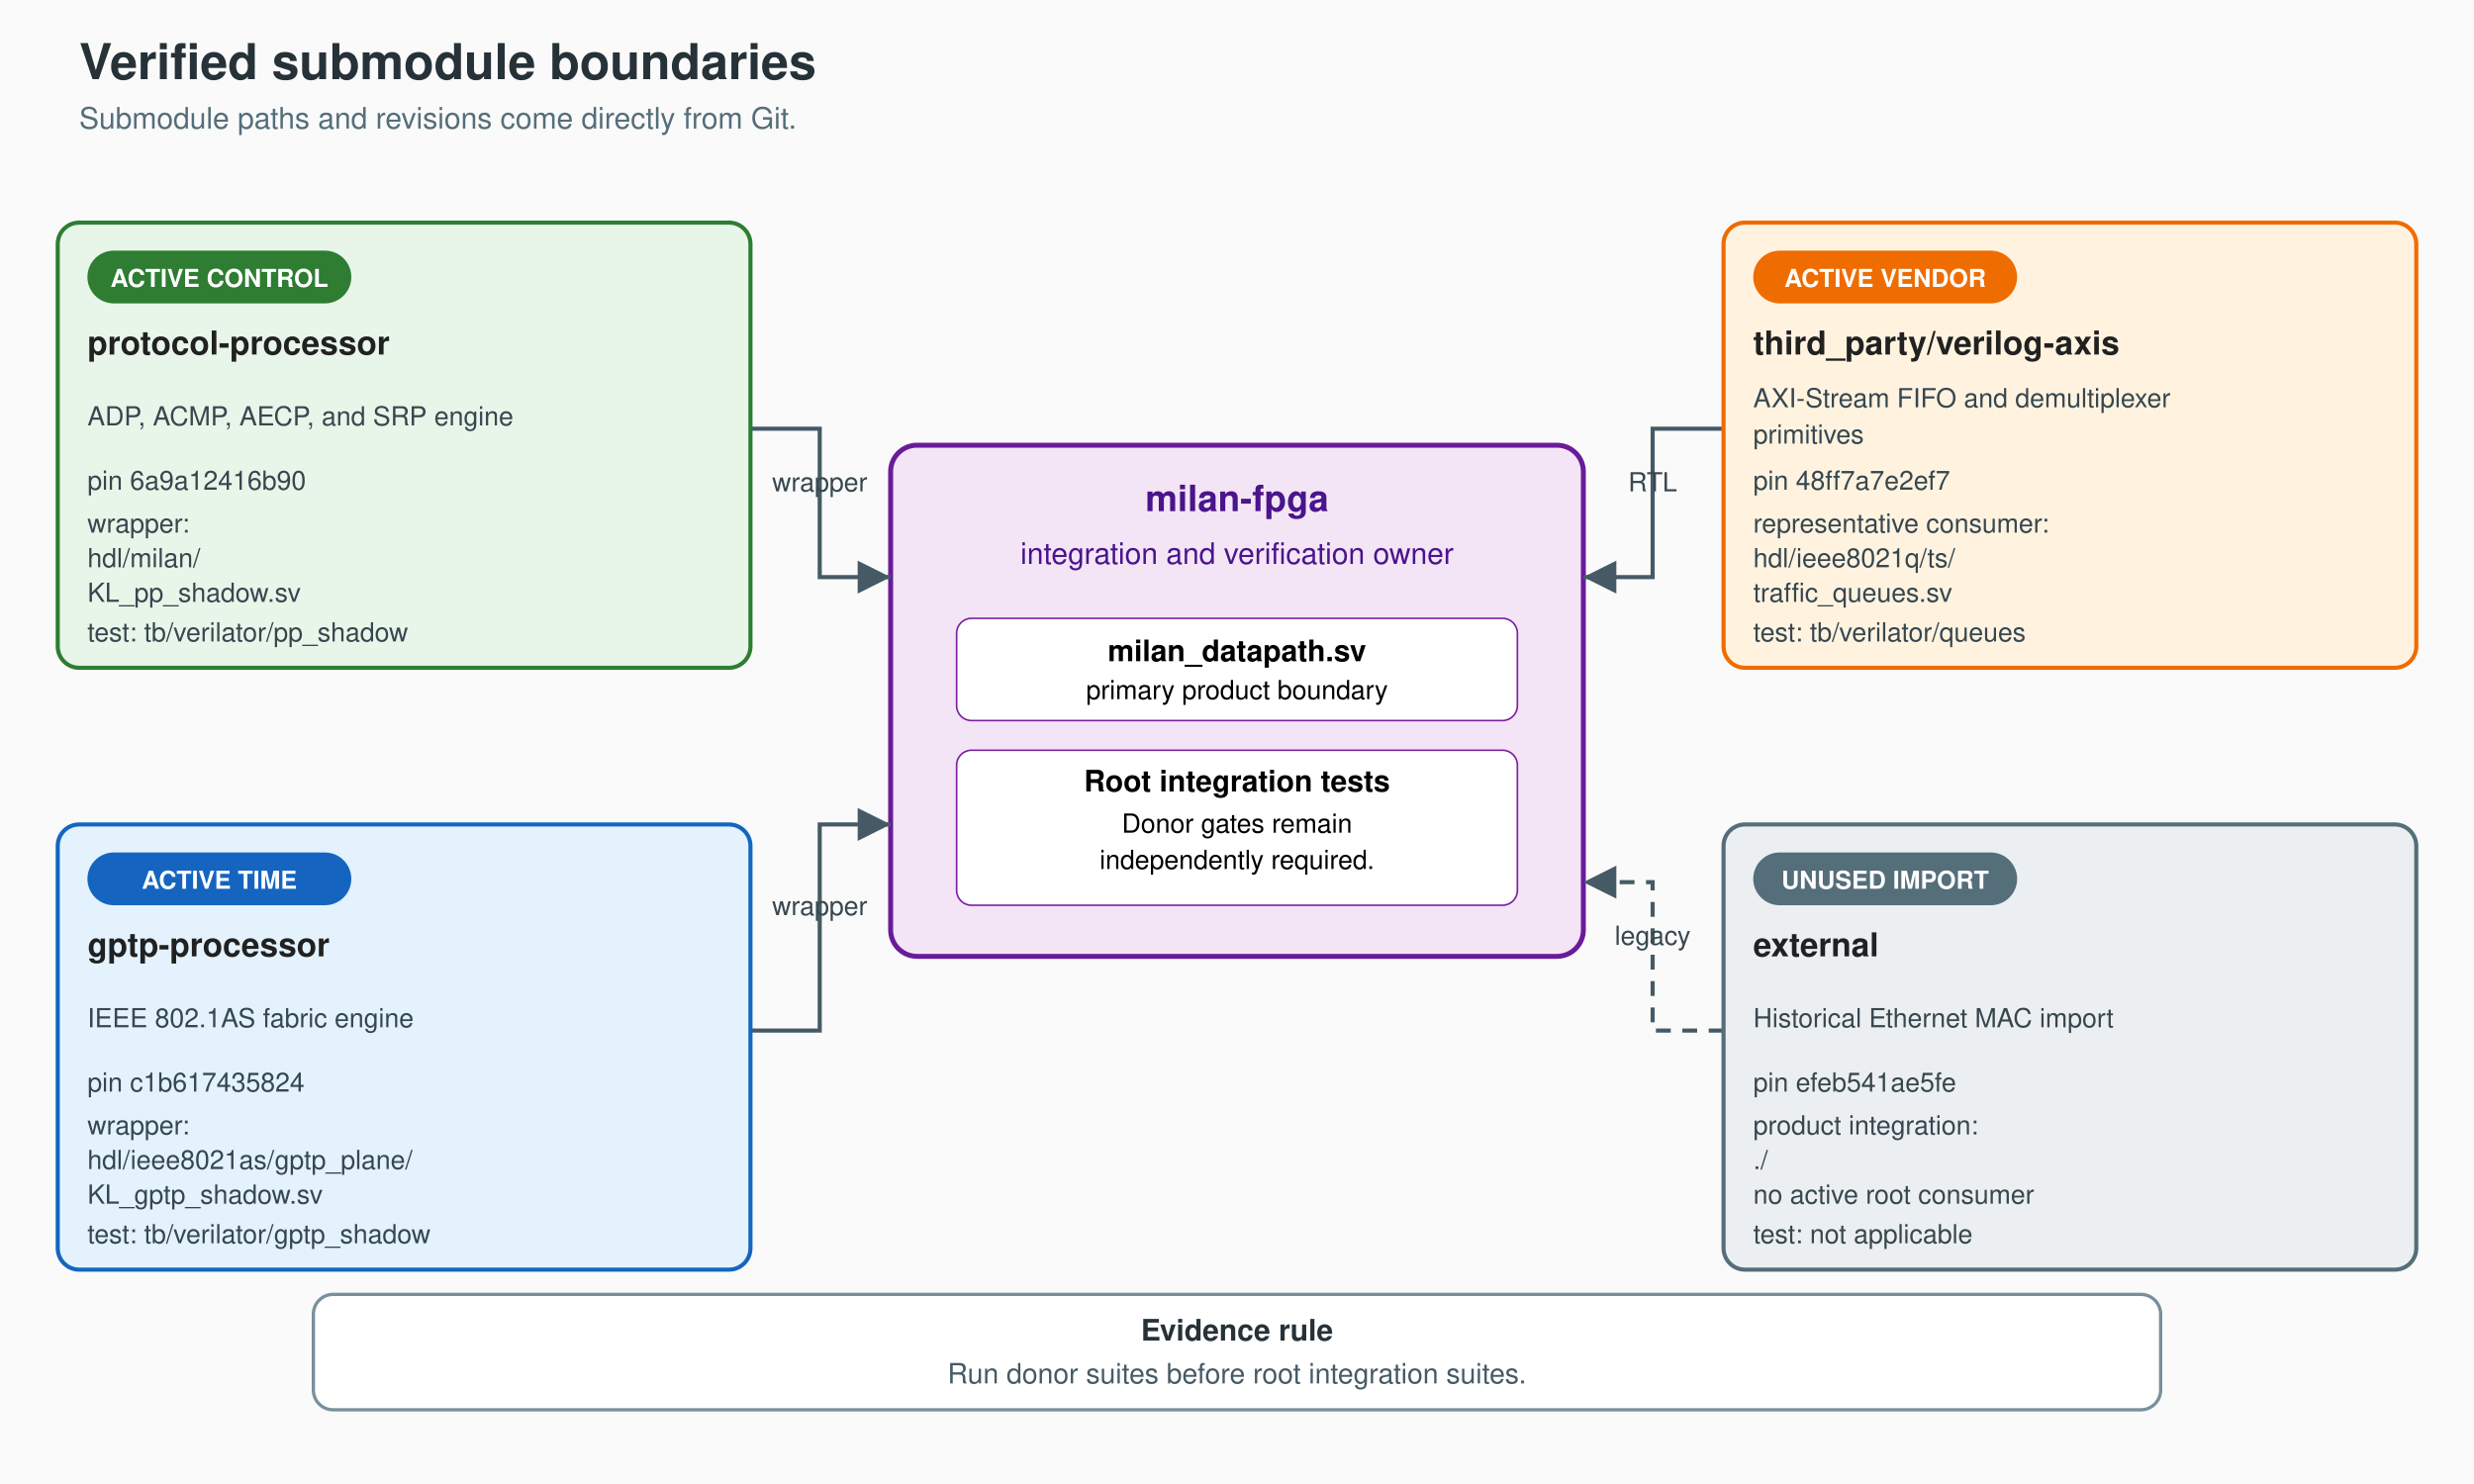
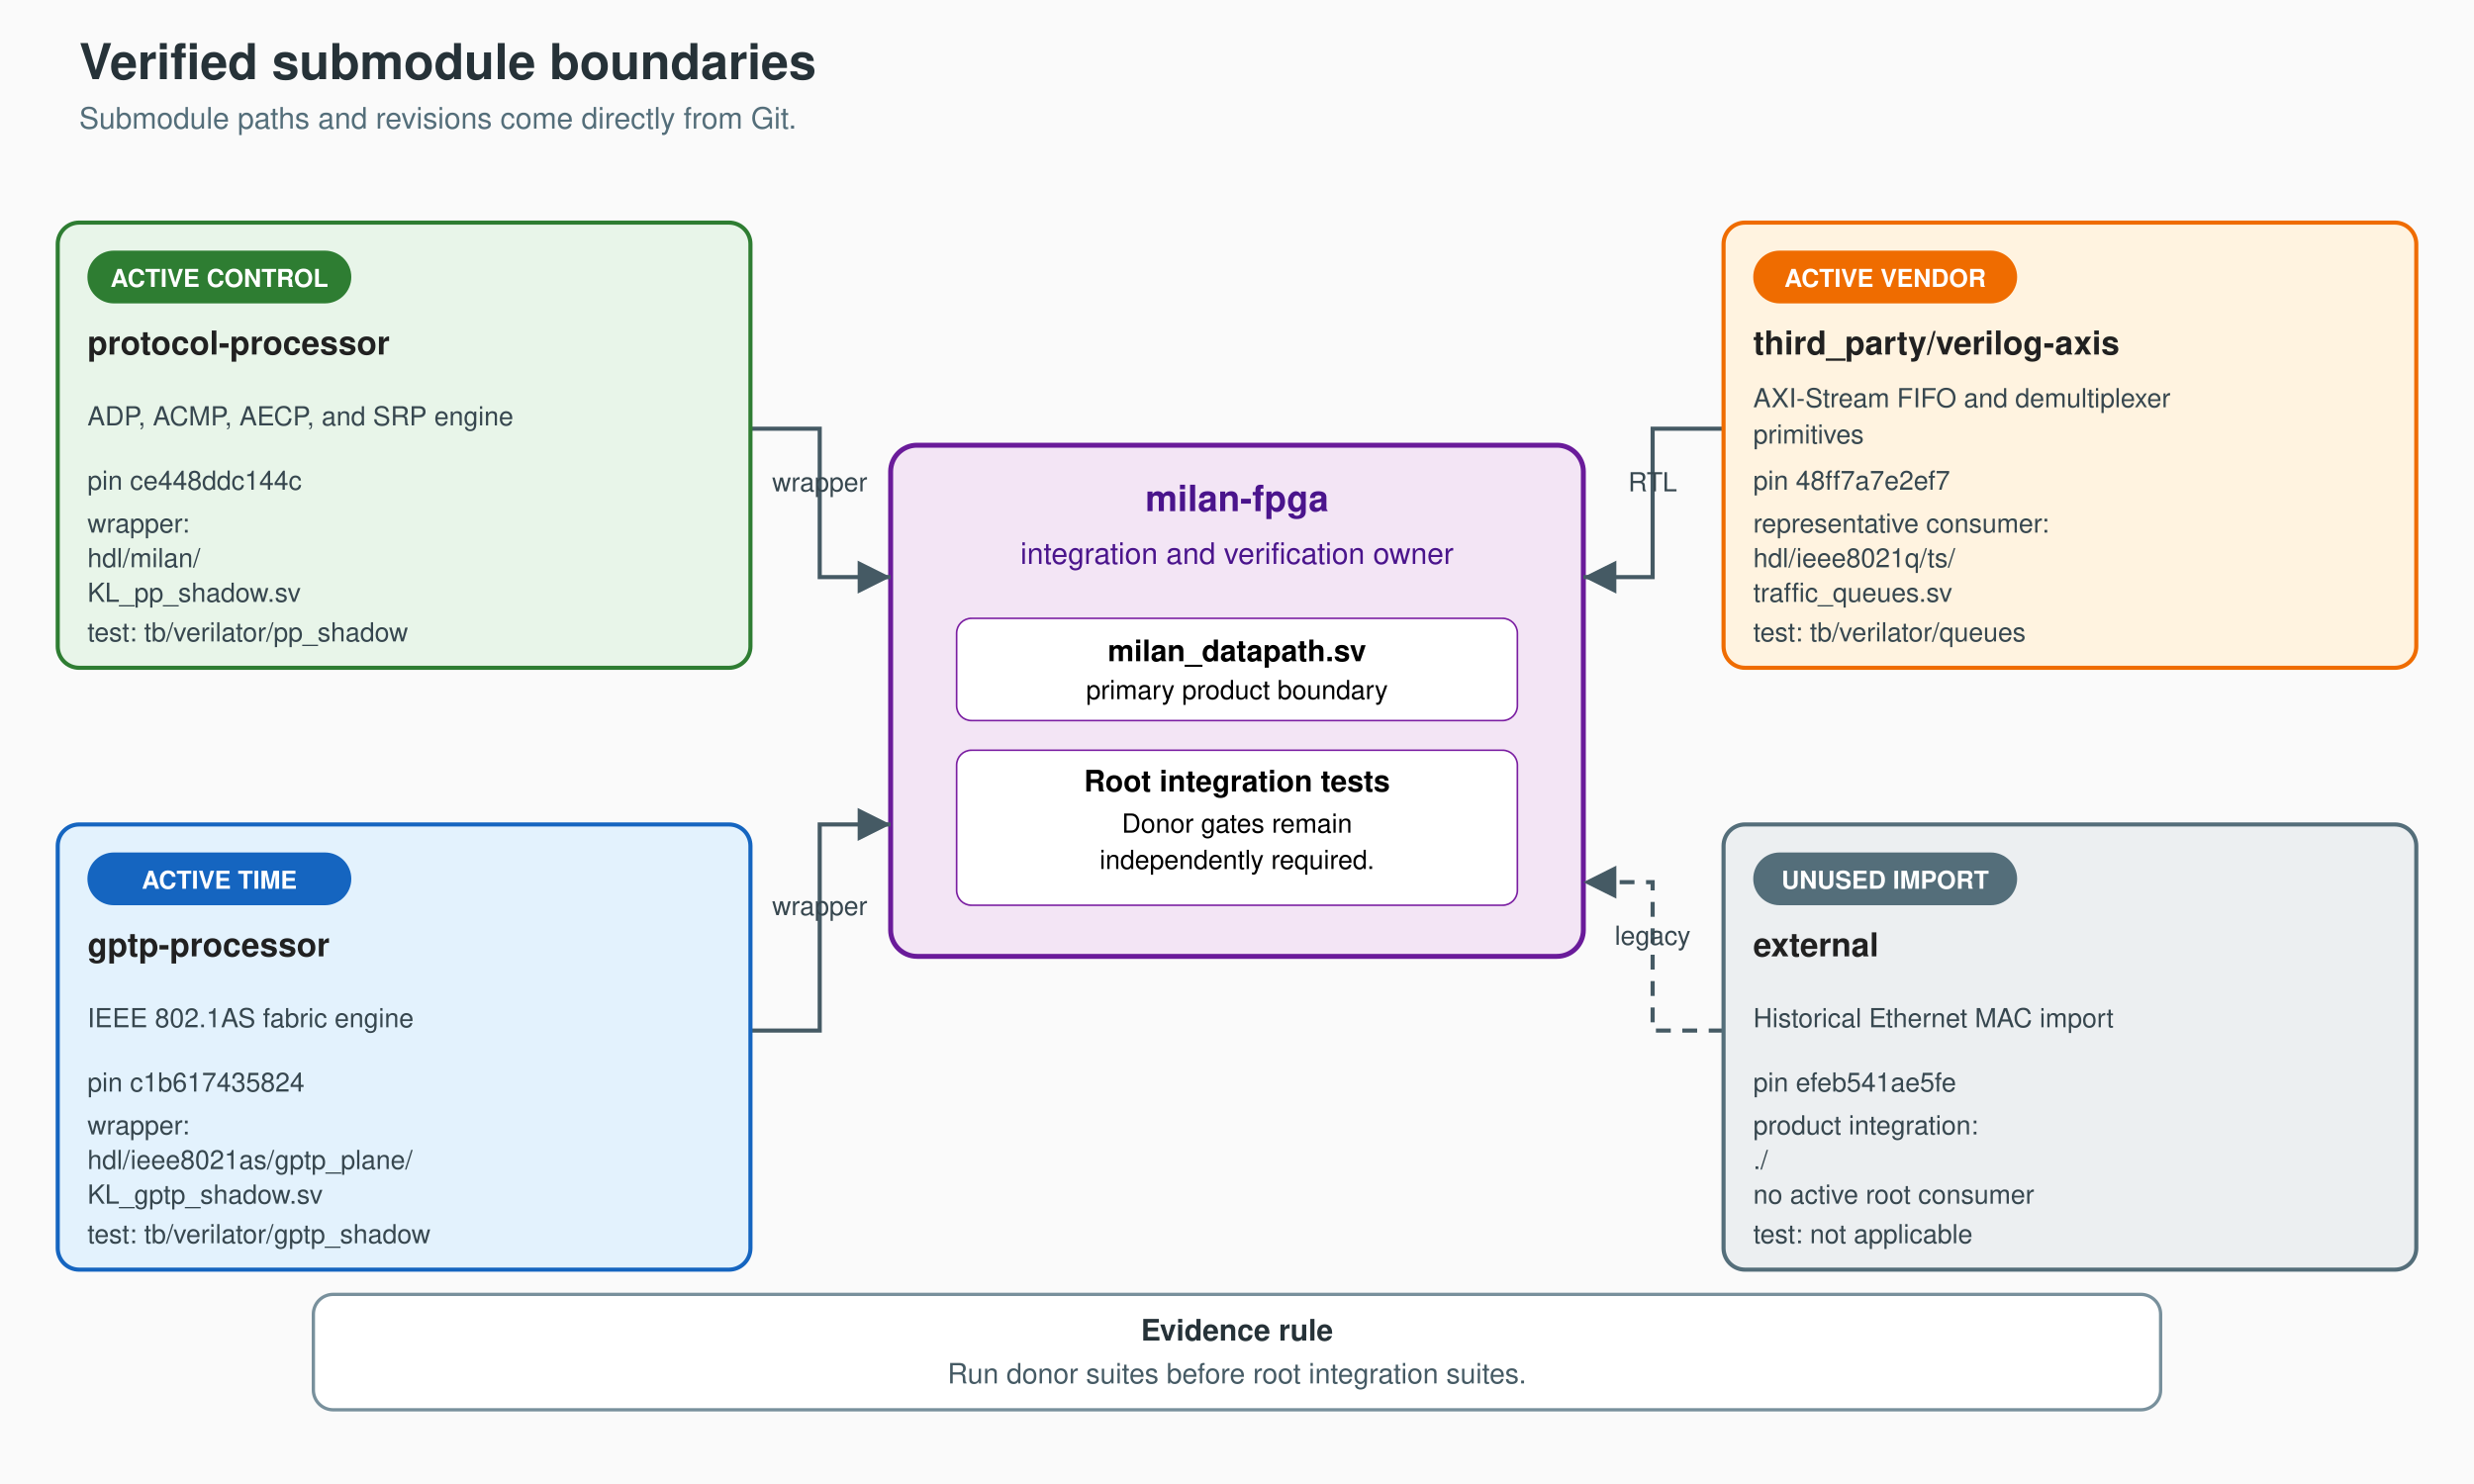
<svg xmlns="http://www.w3.org/2000/svg" width="1500" height="900" viewBox="0 0 1500 900" font-family="Helvetica,Arial,sans-serif">
  <rect width="1500" height="900" fill="#FAFAFA" />
  <defs>
    <marker id="arrow" markerWidth="12" markerHeight="12" refX="8" refY="4" orient="auto">
      <path d="M0,0 L8,4 L0,8 Z" fill="#455A64" />
    </marker>
  </defs>
  <text x="48" y="48" font-size="30" font-weight="bold" fill="#263238">Verified submodule boundaries</text>
  <text x="48" y="78" font-size="18" fill="#546E7A">Submodule paths and revisions come directly from Git.</text>
  <rect x="540" y="270" width="420" height="310" rx="16" fill="#F3E5F5" stroke="#6A1B9A" stroke-width="3" />
  <text x="750" y="310" text-anchor="middle" font-size="22" font-weight="bold" fill="#4A148C">milan-fpga</text>
  <text x="750" y="342" text-anchor="middle" font-size="18" fill="#4A148C">integration and verification owner</text>
  <rect x="580" y="375" width="340" height="62" rx="9" fill="#FFFFFF" stroke="#7B1FA2" />
  <text x="750" y="401" text-anchor="middle" font-size="18" font-weight="bold">milan_datapath.sv</text>
  <text x="750" y="424" text-anchor="middle" font-size="16">primary product boundary</text>
  <rect x="580" y="455" width="340" height="94" rx="9" fill="#FFFFFF" stroke="#7B1FA2" />
  <text x="750" y="480" text-anchor="middle" font-size="18" font-weight="bold">Root integration tests</text>
  <text x="750" y="505" text-anchor="middle" font-size="16">Donor gates remain</text>
  <text x="750" y="527" text-anchor="middle" font-size="16">independently required.</text>
  <path d="M455,260 L497,260 L497,350 L540,350" fill="none" stroke="#455A64" stroke-width="2.5" marker-end="url(#arrow)" />
  <text x="497" y="298" text-anchor="middle" font-size="16" fill="#37474F">wrapper</text>
  <path d="M455,625 L497,625 L497,500 L540,500" fill="none" stroke="#455A64" stroke-width="2.5" marker-end="url(#arrow)" />
  <text x="497" y="555" text-anchor="middle" font-size="16" fill="#37474F">wrapper</text>
  <path d="M1045,260 L1002,260 L1002,350 L960,350" fill="none" stroke="#455A64" stroke-width="2.5" marker-end="url(#arrow)" />
  <text x="1002" y="298" text-anchor="middle" font-size="16" fill="#37474F">RTL</text>
  <path d="M1045,625 L1002,625 L1002,535 L960,535" fill="none" stroke="#455A64" stroke-width="2.5" marker-end="url(#arrow)" stroke-dasharray="9,7" />
  <text x="1002" y="573" text-anchor="middle" font-size="16" fill="#37474F">legacy</text>
  <rect x="35" y="135" width="420" height="270" rx="13" fill="#E8F5E9" stroke="#2E7D32" stroke-width="2.5" />
  <rect x="53" y="152" width="160" height="32" rx="16" fill="#2E7D32" />
  <text x="133" y="174" text-anchor="middle" font-size="15" font-weight="bold" fill="#FFFFFF">ACTIVE CONTROL</text>
  <text x="53" y="215" font-size="20" font-weight="bold" fill="#212121">protocol-processor</text>
  <text x="53" y="258" font-size="16" fill="#37474F">ADP, ACMP, AECP, and SRP engine</text>
-   <text x="53" y="297" font-size="16" fill="#37474F">pin 6a9a12416b90</text>
+   <text x="53" y="297" font-size="16" fill="#37474F">pin ce448ddc144c</text>
  <text x="53" y="323" font-size="16" fill="#37474F">wrapper:</text>
  <text x="53" y="344" font-size="16" fill="#37474F">hdl/milan/</text>
  <text x="53" y="365" font-size="16" fill="#37474F">KL_pp_shadow.sv</text>
  <text x="53" y="389" font-size="16" fill="#37474F">test: tb/verilator/pp_shadow</text>
  <rect x="35" y="500" width="420" height="270" rx="13" fill="#E3F2FD" stroke="#1565C0" stroke-width="2.5" />
  <rect x="53" y="517" width="160" height="32" rx="16" fill="#1565C0" />
  <text x="133" y="539" text-anchor="middle" font-size="15" font-weight="bold" fill="#FFFFFF">ACTIVE TIME</text>
  <text x="53" y="580" font-size="20" font-weight="bold" fill="#212121">gptp-processor</text>
  <text x="53" y="623" font-size="16" fill="#37474F">IEEE 802.1AS fabric engine</text>
  <text x="53" y="662" font-size="16" fill="#37474F">pin c1b617435824</text>
  <text x="53" y="688" font-size="16" fill="#37474F">wrapper:</text>
  <text x="53" y="709" font-size="16" fill="#37474F">hdl/ieee8021as/gptp_plane/</text>
  <text x="53" y="730" font-size="16" fill="#37474F">KL_gptp_shadow.sv</text>
  <text x="53" y="754" font-size="16" fill="#37474F">test: tb/verilator/gptp_shadow</text>
  <rect x="1045" y="135" width="420" height="270" rx="13" fill="#FFF3E0" stroke="#EF6C00" stroke-width="2.5" />
  <rect x="1063" y="152" width="160" height="32" rx="16" fill="#EF6C00" />
  <text x="1143" y="174" text-anchor="middle" font-size="15" font-weight="bold" fill="#FFFFFF">ACTIVE VENDOR</text>
  <text x="1063" y="215" font-size="20" font-weight="bold" fill="#212121">third_party/verilog-axis</text>
  <text x="1063" y="247" font-size="16" fill="#37474F">AXI-Stream FIFO and demultiplexer</text>
  <text x="1063" y="269" font-size="16" fill="#37474F">primitives</text>
  <text x="1063" y="297" font-size="16" fill="#37474F">pin 48ff7a7e2ef7</text>
  <text x="1063" y="323" font-size="16" fill="#37474F">representative consumer:</text>
  <text x="1063" y="344" font-size="16" fill="#37474F">hdl/ieee8021q/ts/</text>
  <text x="1063" y="365" font-size="16" fill="#37474F">traffic_queues.sv</text>
  <text x="1063" y="389" font-size="16" fill="#37474F">test: tb/verilator/queues</text>
  <rect x="1045" y="500" width="420" height="270" rx="13" fill="#ECEFF1" stroke="#546E7A" stroke-width="2.5" />
  <rect x="1063" y="517" width="160" height="32" rx="16" fill="#546E7A" />
  <text x="1143" y="539" text-anchor="middle" font-size="15" font-weight="bold" fill="#FFFFFF">UNUSED IMPORT</text>
  <text x="1063" y="580" font-size="20" font-weight="bold" fill="#212121">external</text>
  <text x="1063" y="623" font-size="16" fill="#37474F">Historical Ethernet MAC import</text>
  <text x="1063" y="662" font-size="16" fill="#37474F">pin efeb541ae5fe</text>
  <text x="1063" y="688" font-size="16" fill="#37474F">product integration:</text>
  <text x="1063" y="709" font-size="16" fill="#37474F">./</text>
  <text x="1063" y="730" font-size="16" fill="#37474F">no active root consumer</text>
  <text x="1063" y="754" font-size="16" fill="#37474F">test: not applicable</text>
  <rect x="190" y="785" width="1120" height="70" rx="12" fill="#FFFFFF" stroke="#78909C" stroke-width="2" />
  <text x="750" y="813" text-anchor="middle" font-size="18" font-weight="bold" fill="#263238">Evidence rule</text>
  <text x="750" y="839" text-anchor="middle" font-size="17" fill="#455A64">Run donor suites before root integration suites.</text>
</svg>
